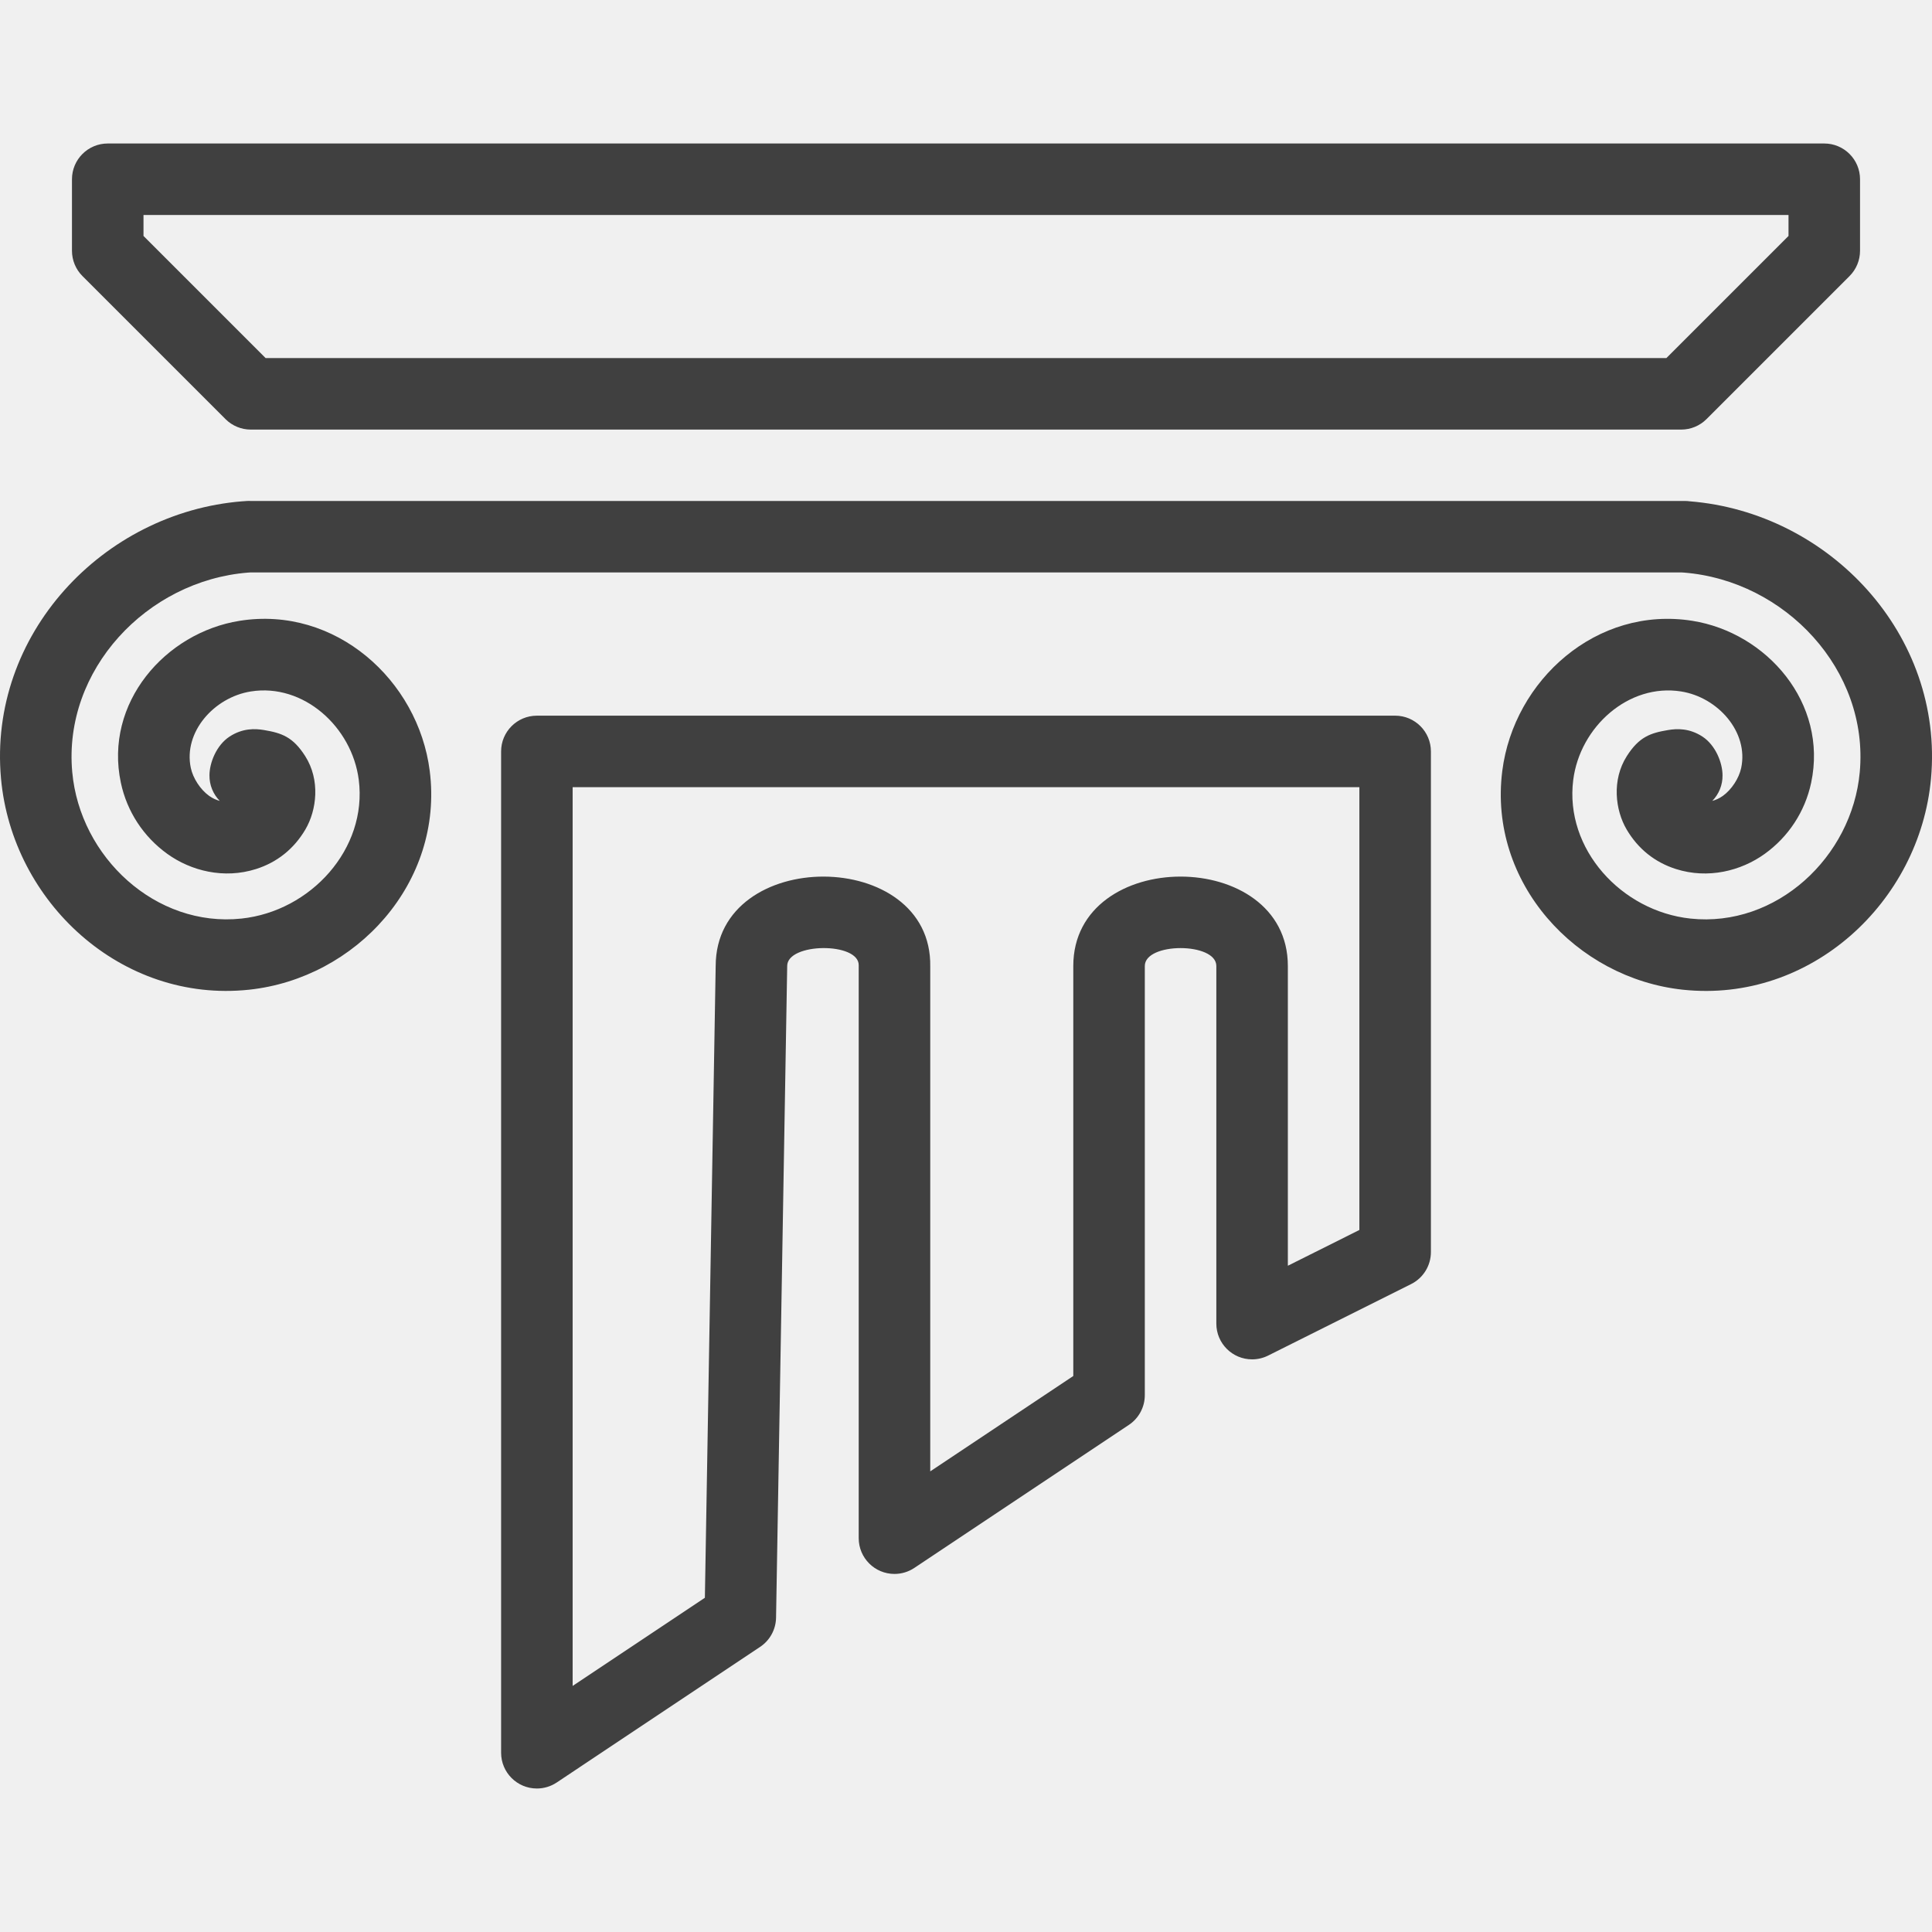
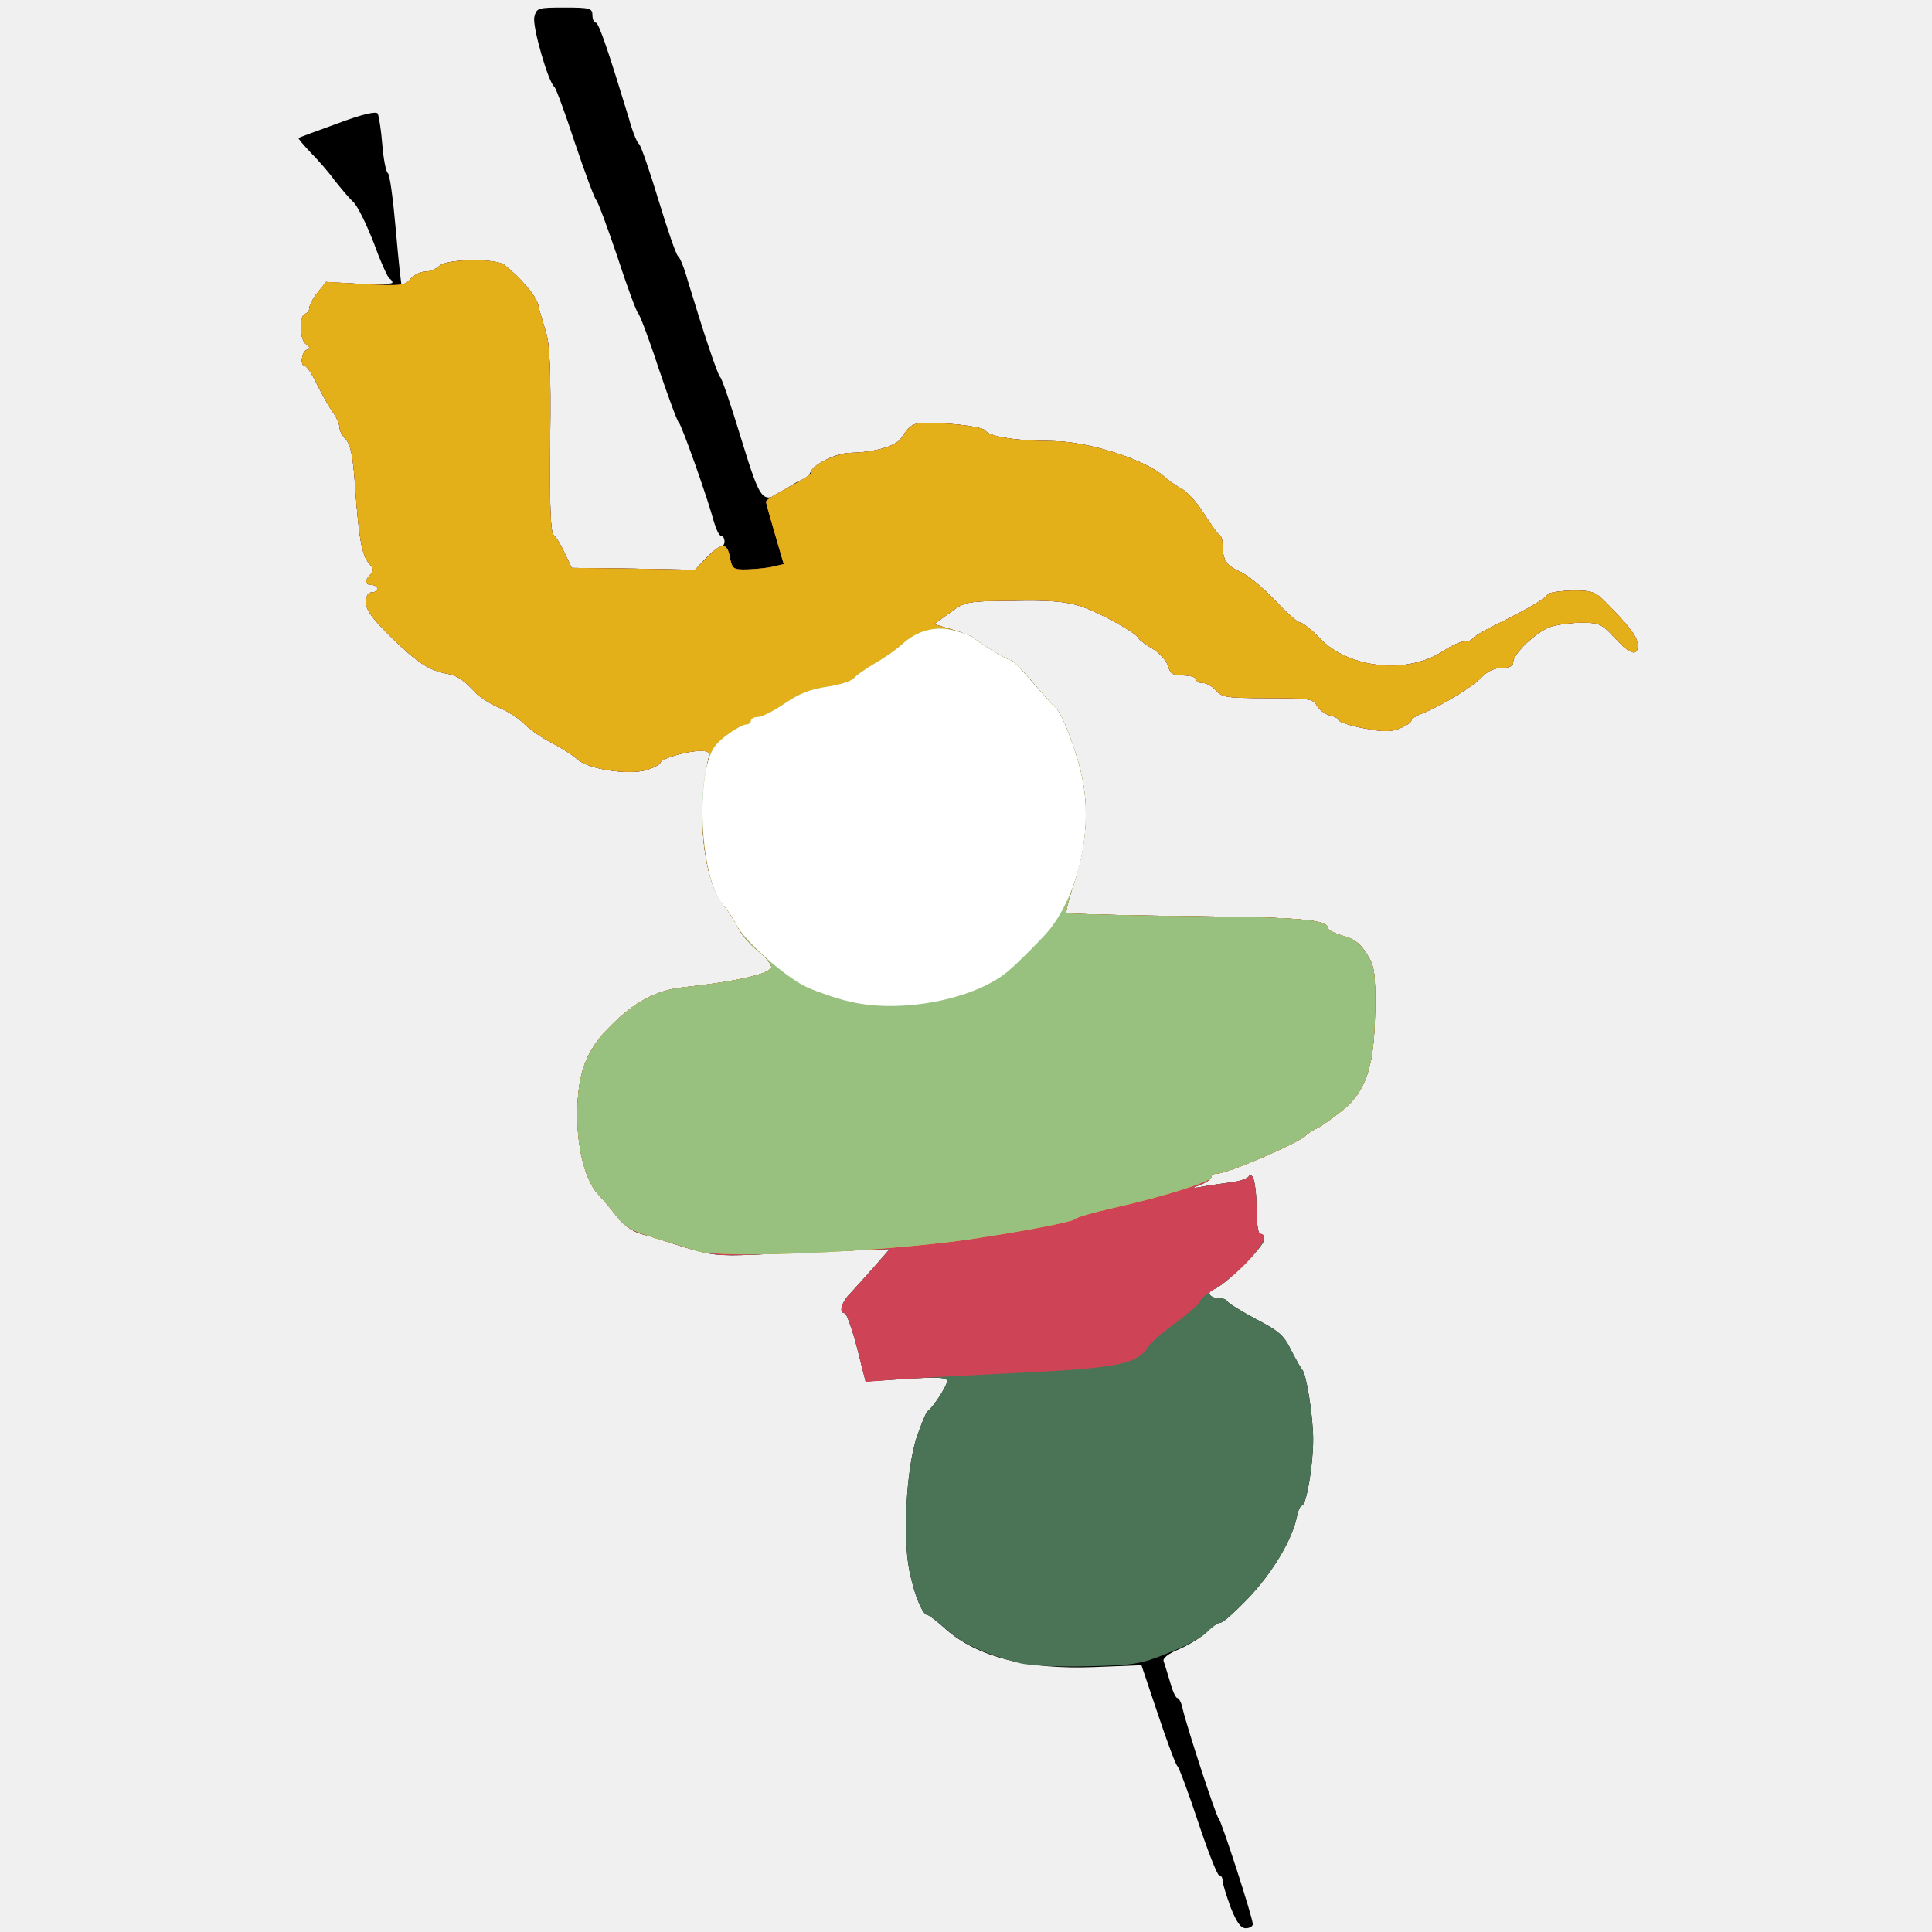
- <svg xmlns="http://www.w3.org/2000/svg" version="1.1" id="Capa_1" x="0px" y="0px" viewBox="0 0 270.125 270.125" style="enable-background:new 0 0 270.125 270.125;" xml:space="preserve" width="512px" height="512px">
-   <path color-rendering="auto" image-rendering="auto" shape-rendering="auto" color-interpolation="sRGB" d="M33.892,70.088  c-19.537,1.555-35.578,18.669-33.75,38.771c1.569,17.255,16.823,31.414,34.676,29.519c14.97-1.588,27.251-14.994,25.264-30.604  c-1.615-12.681-13.199-23.104-26.578-20.975c-10.387,1.653-18.976,11.473-16.606,22.643c0.859,4.047,3.183,7.559,6.492,9.941  c3.309,2.382,7.922,3.55,12.416,2.119c2.944-0.937,5.294-2.818,6.887-5.521c1.593-2.704,2.11-6.917-0.02-10.262  c-1.717-2.698-3.293-3.232-5.766-3.648c-1.236-0.208-2.965-0.285-4.805,0.912c-1.84,1.197-2.815,3.672-2.815,5.422  c-0.017,1.336,0.5,2.623,1.438,3.574c-0.491-0.141-0.978-0.339-1.494-0.711c-1.205-0.868-2.243-2.443-2.553-3.902  c-1.059-4.992,3.23-9.867,8.395-10.69c7.348-1.17,14.144,4.951,15.088,12.359c1.231,9.671-6.743,18.372-16.4,19.396  c-11.975,1.271-22.577-8.57-23.66-20.48C8.803,93.684,20.517,81.184,34.685,80.057c0.126-0.01,0.253-0.016,0.379-0.023h200  c0.126,0.01,0.252,0.014,0.377,0.023c14.168,1.127,25.882,13.627,24.584,27.896c-1.083,11.911-11.685,21.751-23.66,20.48  c-9.658-1.025-17.632-9.726-16.4-19.396c0.943-7.409,7.739-13.529,15.088-12.359c5.165,0.822,9.454,5.697,8.394,10.69  c-0.31,1.459-1.348,3.035-2.553,3.902c-0.516,0.371-1,0.57-1.49,0.711c0.936-0.952,1.452-2.239,1.434-3.574  c0-1.75-0.973-4.225-2.812-5.422c-1.84-1.197-3.568-1.12-4.805-0.912c-2.473,0.416-4.05,0.951-5.768,3.648  c-2.129,3.344-1.611,7.558-0.018,10.262c1.593,2.704,3.943,4.585,6.887,5.521c4.494,1.43,9.105,0.263,12.414-2.119  s5.633-5.894,6.492-9.941c2.37-11.169-6.219-20.989-16.605-22.643c-13.379-2.129-24.964,8.294-26.578,20.975  c-1.988,15.61,10.296,29.015,25.266,30.604c17.852,1.894,33.105-12.264,34.674-29.52c1.828-20.102-14.213-37.217-33.75-38.771  c-0.406-0.062-0.781-0.037-1.17-0.045h-200c-0.389-0.024-0.8,0.021-1.172,0.047L33.892,70.088z M15.063,20.063c-2.761,0-5,2.239-5,5  v10c0,1.326,0.527,2.598,1.465,3.535l20,20c0.938,0.938,2.209,1.465,3.535,1.465h200c1.326,0,2.598-0.527,3.535-1.465l20-20  c0.938-0.938,1.465-2.209,1.465-3.535v-10c0-2.761-2.239-5-5-5C255.063,20.063,15.063,20.063,15.063,20.063z M20.063,30.063h230  v2.928l-17.072,17.072H37.133l-17.07-17.072V30.063z M75.063,100.063c-2.761,0-5,2.239-5,5v140c0.001,2.762,2.24,5,5.002,4.999  c0.987,0,1.951-0.292,2.772-0.839l28.441-18.963c1.366-0.91,2.198-2.433,2.227-4.074l1.557-91.039c0-0.028,0-0.056,0-0.084  c0-3.28,10.058-3.373,10-0.09c0,0.03,0,0.06,0,0.09v80c0.001,2.762,2.24,5,5.002,4.999c0.987,0,1.951-0.292,2.772-0.839l30-20  c1.391-0.927,2.226-2.488,2.227-4.16v-60c0-3.339,10-3.339,10,0v50c0.001,2.762,2.241,5,5.003,4.998c0.775,0,1.54-0.181,2.234-0.528  l20-10c1.693-0.847,2.763-2.577,2.764-4.471v-70c0-2.761-2.239-5-5-5h-120H75.063z M80.063,110.063h110v61.908l-10,5v-41.908  c0-16.668-30-16.668-30,0v57.324l-20,13.334v-70.658v0.088c0.297-16.724-29.998-16.815-29.998-0.088v-0.086l-1.512,88.418  l-18.488,12.326V110.063L80.063,110.063z" fill="#404040" />
-   <g>
+ <svg xmlns="http://www.w3.org/2000/svg" version="1.0" width="512px" height="512px" viewBox="0 0 5120 5120" preserveAspectRatio="xMidYMid meet">
+   <g id="layer101" fill="#000000" stroke="none">
+     <path d="M3261 5054 c-11 -31 -21 -62 -21 -70 0 -8 -4 -14 -9 -14 -5 0 -30 -64 -56 -142 -26 -79 -51 -145 -55 -148 -4 -3 -27 -64 -51 -136 l-44 -131 -126 5 c-177 7 -309 -27 -392 -100 -23 -21 -45 -38 -49 -38 -13 0 -35 -53 -48 -117 -18 -89 -8 -270 19 -353 12 -35 25 -67 29 -70 15 -10 52 -68 52 -80 0 -10 -25 -11 -108 -6 l-108 7 -23 -91 c-13 -49 -28 -90 -32 -90 -17 0 -9 -29 14 -52 12 -13 41 -45 64 -71 l41 -47 -126 5 c-70 3 -175 7 -234 10 -94 4 -116 1 -185 -20 -43 -14 -94 -30 -114 -35 -24 -7 -47 -24 -65 -47 -16 -21 -37 -46 -47 -56 -34 -34 -57 -119 -57 -210 0 -112 22 -172 88 -238 66 -66 122 -95 197 -103 137 -15 222 -34 229 -52 2 -6 -13 -26 -34 -43 -22 -17 -46 -46 -55 -64 -8 -17 -26 -44 -38 -59 -37 -43 -61 -160 -54 -266 3 -48 9 -99 13 -115 6 -24 4 -27 -21 -27 -35 0 -105 21 -105 31 0 4 -16 13 -35 19 -47 15 -156 -1 -185 -28 -12 -11 -42 -30 -67 -43 -26 -13 -59 -36 -74 -51 -14 -15 -45 -34 -67 -43 -21 -9 -49 -26 -60 -38 -33 -35 -49 -46 -74 -51 -50 -9 -78 -27 -147 -93 -53 -52 -71 -76 -71 -96 0 -17 5 -27 15 -27 8 0 15 -4 15 -10 0 -5 -7 -10 -15 -10 -18 0 -19 -12 -3 -28 9 -9 8 -16 -4 -29 -19 -22 -27 -67 -37 -206 -5 -77 -12 -109 -24 -122 -9 -9 -17 -23 -17 -32 0 -8 -8 -27 -18 -41 -11 -15 -29 -48 -42 -74 -13 -27 -27 -48 -32 -48 -13 0 -9 -38 5 -43 9 -4 9 -8 -2 -15 -17 -12 -19 -74 -3 -80 7 -2 12 -9 12 -16 0 -8 10 -26 22 -41 21 -27 23 -27 110 -23 48 2 88 1 88 -3 0 -4 -4 -9 -8 -11 -4 -2 -23 -43 -41 -93 -19 -49 -43 -99 -55 -110 -12 -11 -34 -38 -50 -58 -15 -21 -44 -54 -63 -73 -19 -20 -33 -37 -32 -38 2 -2 49 -19 104 -39 64 -24 102 -33 106 -26 3 6 9 43 12 81 3 39 10 74 15 77 5 3 14 71 21 151 7 80 14 147 16 148 2 2 12 -6 22 -17 9 -12 27 -21 40 -21 12 0 28 -7 37 -15 19 -19 149 -21 173 -3 43 35 84 82 89 106 3 15 13 46 20 70 11 33 14 100 12 288 -2 170 1 247 9 252 6 4 19 25 29 47 l19 40 164 2 163 3 28 -30 c16 -17 33 -30 39 -30 6 0 11 -7 11 -15 0 -8 -4 -15 -9 -15 -5 0 -13 -17 -19 -37 -17 -64 -86 -258 -93 -263 -4 -3 -28 -68 -54 -145 -25 -77 -50 -142 -54 -145 -4 -3 -29 -70 -55 -150 -27 -80 -52 -147 -56 -150 -4 -3 -29 -70 -56 -150 -26 -80 -51 -147 -55 -150 -16 -12 -59 -161 -53 -185 6 -24 9 -25 80 -25 67 0 74 2 74 20 0 11 4 20 9 20 8 0 35 81 88 255 9 33 21 63 26 66 5 3 28 70 52 149 24 79 47 146 52 149 5 3 17 33 26 66 41 135 79 250 86 255 4 3 29 76 55 162 54 175 56 176 120 133 20 -14 41 -25 47 -25 5 0 12 -7 15 -15 10 -25 69 -55 110 -55 59 -1 117 -17 131 -37 31 -46 33 -46 126 -40 53 4 93 11 98 18 9 16 85 28 179 28 95 1 245 49 295 94 11 10 32 25 46 32 15 8 42 38 60 67 19 29 37 55 41 56 5 2 8 14 8 27 0 39 11 55 46 70 19 8 59 41 91 74 31 34 62 61 69 61 6 0 30 19 53 43 78 80 234 95 328 31 20 -13 44 -24 54 -24 9 0 19 -3 21 -7 2 -5 32 -23 68 -40 82 -41 123 -65 132 -78 4 -5 33 -9 65 -10 54 0 61 3 93 36 60 61 80 88 80 109 0 31 -21 24 -61 -20 -33 -36 -41 -40 -86 -40 -28 0 -65 5 -84 11 -38 13 -99 71 -99 94 0 10 -10 15 -30 15 -20 0 -39 9 -54 25 -23 25 -107 76 -158 96 -16 6 -28 14 -28 19 0 4 -13 13 -30 20 -24 10 -43 10 -95 0 -36 -7 -65 -16 -65 -20 0 -4 -11 -11 -25 -14 -13 -3 -29 -15 -35 -26 -10 -18 -21 -20 -130 -20 -108 0 -122 -2 -137 -20 -10 -11 -25 -20 -35 -20 -10 0 -18 -4 -18 -10 0 -5 -15 -10 -34 -10 -27 0 -35 -5 -40 -24 -3 -13 -21 -34 -40 -46 -19 -11 -36 -24 -38 -28 -6 -15 -104 -69 -153 -85 -38 -13 -82 -17 -179 -15 -125 1 -129 2 -169 32 l-42 30 50 15 c28 8 52 18 55 21 11 12 90 60 99 60 5 0 30 26 57 57 27 32 54 63 61 68 19 17 60 126 73 198 15 83 7 177 -25 272 -13 38 -21 72 -19 75 3 2 148 6 322 8 299 3 372 9 372 33 0 4 18 13 39 19 29 8 46 20 63 48 21 33 23 48 22 152 -2 145 -23 211 -87 263 -23 18 -53 40 -67 47 -14 7 -27 16 -30 19 -14 18 -207 101 -234 101 -9 0 -16 4 -16 9 0 5 -12 14 -27 20 -26 10 -26 11 -3 7 14 -3 49 -8 78 -12 28 -3 52 -12 52 -18 0 -6 5 -4 10 4 5 8 10 45 10 83 0 38 4 67 10 67 6 0 10 7 10 15 0 19 -105 122 -132 131 -22 7 -14 24 12 24 10 0 20 4 22 8 2 5 36 26 75 47 62 32 76 44 95 84 13 25 26 48 29 51 11 10 29 124 29 185 0 68 -18 175 -30 175 -4 0 -10 13 -13 29 -12 59 -61 143 -124 211 -36 38 -71 70 -78 70 -7 0 -23 11 -37 25 -13 13 -46 33 -72 45 -30 12 -46 25 -42 33 2 6 10 31 17 55 6 23 15 42 19 42 4 0 11 12 14 28 12 51 89 287 96 292 7 6 90 262 90 279 0 6 -8 11 -19 11 -13 0 -24 -16 -40 -56z" />
+   </g>
+   <g id="layer102" fill="#5e490a" stroke="none">
</g>
-   <g>
- </g>
-   <g>
- </g>
-   <g>
- </g>
-   <g>
- </g>
-   <g>
- </g>
-   <g>
- </g>
-   <g>
- </g>
-   <g>
- </g>
-   <g>
- </g>
-   <g>
- </g>
-   <g>
- </g>
-   <g>
- </g>
-   <g>
- </g>
-   <g>
- </g>
+   <g id="layer103" fill="#4b7355" stroke="none">
+     <path d="M2700 4407 c-91 -24 -150 -51 -192 -89 -24 -21 -46 -38 -50 -38 -13 0 -35 -53 -48 -117 -18 -89 -8 -270 19 -353 12 -35 25 -67 29 -70 15 -10 52 -68 52 -80 0 -10 -25 -11 -108 -6 l-108 7 -23 -91 c-13 -49 -28 -90 -32 -90 -17 0 -9 -29 14 -52 12 -13 41 -45 64 -71 l41 -47 -126 5 c-70 3 -175 7 -234 10 -94 4 -116 1 -185 -20 -43 -14 -94 -30 -114 -35 -24 -7 -47 -24 -65 -47 -16 -21 -37 -46 -47 -56 -34 -34 -57 -119 -57 -210 0 -112 22 -172 88 -238 66 -66 122 -95 197 -103 137 -15 222 -34 229 -52 2 -6 -13 -26 -34 -43 -22 -17 -46 -46 -55 -64 -8 -17 -26 -44 -38 -59 -37 -43 -61 -160 -54 -266 3 -48 9 -99 13 -115 6 -24 4 -27 -21 -27 -35 0 -105 21 -105 31 0 4 -16 13 -35 19 -47 15 -156 -1 -185 -28 -12 -11 -42 -30 -67 -43 -26 -13 -59 -36 -74 -51 -14 -15 -45 -34 -67 -43 -21 -9 -49 -26 -60 -38 -33 -35 -49 -46 -74 -51 -50 -9 -78 -27 -147 -93 -53 -52 -71 -76 -71 -96 0 -17 5 -27 15 -27 8 0 15 -4 15 -10 0 -5 -7 -10 -15 -10 -18 0 -19 -12 -3 -28 9 -9 8 -16 -4 -29 -19 -22 -27 -67 -37 -206 -5 -77 -12 -109 -24 -122 -9 -9 -17 -23 -17 -32 0 -8 -8 -27 -18 -41 -11 -15 -29 -48 -42 -74 -13 -27 -27 -48 -32 -48 -13 0 -9 -38 5 -43 9 -4 9 -8 -2 -15 -17 -12 -19 -74 -3 -80 7 -2 12 -9 12 -16 0 -8 10 -26 22 -41 l22 -28 103 6 c95 5 106 4 121 -14 9 -10 26 -19 39 -19 12 0 28 -7 37 -15 19 -19 149 -21 173 -2 43 34 84 81 89 105 3 15 13 46 20 70 11 33 14 100 12 288 -2 170 1 247 9 252 6 4 19 25 29 47 l19 40 164 2 163 3 27 -28 c42 -45 58 -46 65 -6 7 33 9 34 49 33 23 -1 54 -4 68 -8 l26 -6 -23 -79 c-13 -44 -24 -83 -24 -86 0 -4 15 -14 33 -24 76 -41 87 -48 87 -56 0 -17 69 -50 106 -50 59 -1 117 -17 131 -37 31 -46 33 -46 126 -40 53 4 93 11 98 18 9 16 85 28 179 28 95 1 245 49 295 94 11 10 32 25 46 32 15 8 42 38 60 67 19 29 37 55 41 56 5 2 8 14 8 27 0 39 11 55 46 70 19 8 59 41 91 74 31 34 62 61 69 61 6 0 30 19 53 43 78 80 234 95 328 31 20 -13 44 -24 54 -24 9 0 19 -3 21 -7 2 -5 32 -23 68 -40 82 -41 123 -65 132 -78 4 -5 33 -9 65 -10 54 0 61 3 93 36 60 61 80 88 80 109 0 31 -21 24 -61 -20 -33 -36 -41 -40 -86 -40 -28 0 -65 5 -84 11 -38 13 -99 71 -99 94 0 10 -10 15 -30 15 -20 0 -39 9 -54 25 -23 25 -107 76 -158 96 -16 6 -28 14 -28 19 0 4 -13 13 -30 20 -24 10 -43 10 -95 0 -36 -7 -65 -16 -65 -20 0 -4 -11 -11 -25 -14 -13 -3 -29 -15 -35 -26 -10 -18 -21 -20 -130 -20 -108 0 -122 -2 -137 -20 -10 -11 -25 -20 -35 -20 -10 0 -18 -4 -18 -10 0 -5 -15 -10 -34 -10 -27 0 -35 -5 -40 -24 -3 -13 -21 -34 -40 -46 -19 -11 -36 -24 -38 -28 -6 -15 -104 -69 -153 -85 -38 -13 -82 -17 -179 -15 -125 1 -129 2 -169 32 l-42 30 50 15 c28 8 52 18 55 21 11 12 90 60 99 60 5 0 30 26 57 58 27 31 54 62 61 67 19 17 60 126 73 198 15 83 7 177 -25 272 -13 38 -21 72 -19 75 3 2 148 6 322 8 299 3 372 9 372 33 0 4 18 13 39 19 29 8 46 20 63 48 21 33 23 48 22 152 -2 145 -23 211 -87 263 -23 18 -53 40 -67 47 -14 7 -27 16 -30 19 -14 18 -207 101 -234 101 -9 0 -16 4 -16 9 0 5 -12 14 -27 20 -26 10 -26 11 -3 7 14 -3 49 -8 78 -12 28 -3 52 -12 52 -18 0 -6 5 -4 10 4 5 8 10 45 10 83 0 38 4 67 10 67 6 0 10 7 10 15 0 19 -105 122 -132 131 -22 7 -14 24 12 24 10 0 20 4 22 8 2 5 36 26 75 47 62 32 76 44 95 84 13 25 26 48 29 51 11 10 29 124 29 185 0 68 -18 175 -30 175 -4 0 -10 13 -13 29 -12 59 -61 143 -124 211 -36 38 -71 70 -78 70 -7 0 -23 11 -36 25 -13 14 -60 39 -104 56 -74 30 -91 32 -215 35 -82 2 -153 -2 -180 -9z" />
+   </g>
+   <g id="layer104" fill="#cf4356" stroke="none">
+     <path d="M2271 3571 c-13 -50 -28 -91 -32 -91 -17 0 -9 -29 14 -52 12 -13 41 -45 64 -71 l41 -47 -126 5 c-70 3 -175 7 -234 10 -94 4 -116 1 -185 -20 -43 -14 -94 -30 -114 -35 -24 -7 -47 -24 -65 -47 -16 -21 -37 -46 -47 -56 -34 -34 -57 -119 -57 -210 0 -112 22 -172 88 -238 66 -66 122 -95 197 -103 137 -15 222 -34 229 -52 2 -6 -13 -26 -34 -43 -22 -17 -46 -46 -55 -64 -8 -17 -26 -44 -38 -59 -37 -43 -61 -160 -54 -266 3 -48 9 -99 13 -114 6 -25 4 -28 -21 -28 -35 0 -105 21 -105 31 0 4 -16 13 -35 19 -47 15 -156 -1 -185 -28 -12 -11 -42 -30 -67 -43 -26 -13 -59 -36 -74 -51 -14 -15 -45 -34 -67 -43 -21 -9 -49 -26 -60 -38 -33 -35 -49 -46 -74 -51 -50 -9 -78 -27 -147 -93 -53 -52 -71 -76 -71 -96 0 -17 5 -27 15 -27 8 0 15 -4 15 -10 0 -5 -7 -10 -15 -10 -18 0 -19 -12 -3 -28 9 -9 8 -16 -4 -29 -19 -22 -27 -67 -37 -206 -5 -77 -12 -109 -24 -122 -9 -9 -17 -23 -17 -32 0 -8 -8 -27 -18 -41 -11 -15 -29 -48 -42 -74 -13 -27 -27 -48 -32 -48 -13 0 -9 -38 5 -43 9 -4 9 -8 -2 -15 -17 -12 -19 -74 -3 -80 7 -2 12 -9 12 -16 0 -8 10 -26 22 -41 l22 -28 103 6 c95 5 106 4 121 -14 9 -10 26 -19 39 -19 12 0 28 -7 37 -15 19 -19 149 -21 173 -2 43 34 84 81 89 105 3 15 13 46 20 70 11 33 14 100 12 288 -2 170 1 247 9 252 6 4 19 25 29 47 l19 40 164 2 163 3 27 -28 c42 -45 58 -46 65 -6 7 33 9 34 49 33 23 -1 54 -4 68 -8 l26 -6 -23 -79 c-13 -44 -24 -83 -24 -86 0 -4 15 -14 33 -24 76 -41 87 -48 87 -56 0 -17 69 -50 106 -50 59 -1 117 -17 131 -37 31 -46 33 -46 126 -40 53 4 93 11 98 18 9 16 85 28 179 28 95 1 245 49 295 94 11 10 32 25 46 32 15 8 42 38 60 67 19 29 37 55 41 56 5 2 8 14 8 27 0 39 11 55 46 70 19 8 59 41 91 74 31 34 62 61 69 61 6 0 30 19 53 43 78 80 234 95 328 31 20 -13 44 -24 54 -24 9 0 19 -3 21 -7 2 -5 32 -23 68 -40 82 -41 123 -65 132 -78 4 -5 33 -9 65 -10 54 0 61 3 93 36 60 61 80 88 80 109 0 31 -21 24 -61 -20 -33 -36 -41 -40 -86 -40 -28 0 -65 5 -84 11 -38 13 -99 71 -99 94 0 10 -10 15 -30 15 -20 0 -39 9 -54 25 -23 25 -107 76 -158 96 -16 6 -28 14 -28 19 0 4 -13 13 -30 20 -24 10 -43 10 -95 0 -36 -7 -65 -16 -65 -20 0 -4 -11 -11 -25 -14 -13 -3 -29 -15 -35 -26 -10 -18 -21 -20 -130 -20 -108 0 -122 -2 -137 -20 -10 -11 -25 -20 -35 -20 -10 0 -18 -4 -18 -10 0 -5 -15 -10 -34 -10 -27 0 -35 -5 -40 -24 -3 -13 -21 -34 -40 -46 -19 -11 -36 -24 -38 -28 -6 -15 -104 -69 -153 -85 -38 -13 -82 -17 -179 -15 -125 1 -129 2 -169 32 l-42 30 50 15 c28 8 52 18 55 21 11 12 90 60 99 60 5 0 30 26 57 58 27 31 54 62 61 67 19 17 60 126 73 198 15 83 7 177 -25 272 -13 38 -21 72 -19 75 3 2 148 6 322 8 299 3 372 9 372 33 0 4 18 13 39 19 29 8 46 20 63 48 21 33 23 48 22 152 -2 145 -23 211 -87 263 -23 18 -53 40 -67 47 -14 7 -27 16 -30 19 -14 18 -207 101 -234 101 -9 0 -16 4 -16 9 0 5 -12 14 -27 20 -26 10 -26 11 -3 7 14 -3 49 -8 78 -12 28 -3 52 -12 52 -18 0 -6 5 -4 10 4 5 8 10 45 10 83 0 38 4 67 10 67 38 0 -42 96 -121 146 -22 13 -39 28 -39 33 0 5 -28 29 -62 55 -35 25 -69 54 -75 65 -30 47 -82 57 -358 70 -143 7 -289 15 -325 18 l-66 5 -23 -91z" />
+   </g>
+   <g id="layer105" fill="#e3b019" stroke="none">
+     <path d="M1845 3315 c-22 -8 -72 -23 -112 -35 -58 -18 -77 -28 -100 -58 -15 -20 -36 -45 -46 -55 -34 -34 -57 -119 -57 -210 0 -112 22 -172 88 -238 66 -66 122 -95 197 -103 137 -15 222 -34 229 -52 2 -6 -13 -26 -34 -43 -22 -17 -46 -46 -55 -64 -8 -17 -26 -44 -38 -59 -37 -43 -61 -160 -54 -266 3 -48 9 -99 13 -114 6 -25 4 -28 -21 -28 -35 0 -105 21 -105 31 0 4 -16 13 -35 19 -47 15 -156 -1 -185 -28 -12 -11 -42 -30 -67 -43 -26 -13 -59 -36 -74 -51 -14 -15 -45 -34 -67 -43 -21 -9 -49 -26 -60 -38 -33 -35 -49 -46 -74 -51 -50 -9 -78 -27 -147 -93 -53 -52 -71 -76 -71 -96 0 -17 5 -27 15 -27 8 0 15 -4 15 -10 0 -5 -7 -10 -15 -10 -18 0 -19 -12 -3 -28 9 -9 8 -16 -4 -29 -19 -22 -27 -67 -37 -206 -5 -77 -12 -109 -24 -122 -9 -9 -17 -23 -17 -32 0 -8 -8 -27 -18 -41 -11 -15 -29 -48 -42 -75 -13 -26 -27 -47 -32 -47 -13 0 -9 -38 5 -43 9 -4 9 -8 -2 -15 -17 -12 -19 -74 -3 -80 7 -2 12 -9 12 -16 0 -8 10 -26 22 -41 l22 -28 103 6 c95 5 106 4 121 -14 9 -10 26 -19 39 -19 12 0 28 -7 37 -15 19 -19 149 -21 173 -3 43 35 84 82 89 106 3 15 13 46 20 70 11 33 14 100 12 288 -2 170 1 247 9 252 6 4 19 25 29 47 l19 40 164 2 163 3 27 -28 c42 -45 58 -46 65 -6 7 33 9 34 49 33 23 -1 54 -4 68 -8 l26 -6 -23 -79 c-13 -44 -24 -83 -24 -86 0 -4 15 -14 33 -24 76 -41 87 -48 87 -56 0 -17 69 -50 106 -50 59 -1 117 -17 131 -37 31 -46 33 -46 126 -40 53 4 93 11 98 18 9 16 85 28 179 28 95 1 245 49 295 94 11 10 32 25 46 32 15 8 42 38 60 67 19 29 37 55 41 56 5 2 8 14 8 27 0 39 11 55 46 70 19 8 59 41 91 74 31 34 62 61 69 61 6 0 30 19 53 43 78 80 234 95 328 31 20 -13 44 -24 54 -24 9 0 19 -3 21 -7 2 -5 32 -23 68 -40 82 -41 123 -65 132 -78 4 -5 33 -9 65 -10 54 0 61 3 93 36 60 61 80 88 80 109 0 31 -21 24 -61 -20 -33 -36 -41 -40 -86 -40 -28 0 -65 5 -84 11 -38 13 -99 71 -99 94 0 10 -10 15 -30 15 -20 0 -39 9 -54 25 -23 25 -107 76 -158 96 -16 6 -28 14 -28 19 0 4 -13 13 -30 20 -24 10 -43 10 -95 0 -36 -7 -65 -16 -65 -20 0 -4 -11 -11 -25 -14 -13 -3 -29 -15 -35 -26 -10 -18 -21 -20 -130 -20 -108 0 -122 -2 -137 -20 -10 -11 -25 -20 -35 -20 -10 0 -18 -4 -18 -10 0 -5 -15 -10 -34 -10 -27 0 -35 -5 -40 -24 -3 -13 -21 -34 -40 -46 -19 -11 -36 -24 -38 -28 -6 -15 -104 -69 -153 -85 -38 -13 -82 -17 -179 -15 -125 1 -129 2 -169 32 l-42 30 50 15 c28 8 52 18 55 21 11 12 90 60 99 60 5 0 30 26 57 58 27 31 54 62 61 67 19 17 60 126 73 198 15 83 7 177 -25 272 -13 38 -21 72 -19 75 3 2 148 6 322 8 299 3 372 9 372 33 0 4 18 13 39 19 29 8 46 20 63 48 21 33 23 48 22 152 -2 145 -23 211 -87 263 -23 18 -53 40 -67 47 -14 7 -27 16 -30 19 -14 18 -207 101 -234 101 -9 0 -16 4 -16 10 0 11 -125 51 -259 81 -53 12 -98 25 -101 29 -6 8 -143 34 -285 55 -241 34 -654 51 -720 30z" />
+   </g>
+   <g id="layer106" fill="#98c17f" stroke="none">
+     <path d="M1845 3315 c-22 -8 -72 -23 -112 -35 -58 -18 -77 -28 -100 -58 -15 -20 -36 -45 -46 -55 -34 -34 -57 -119 -57 -210 0 -112 22 -172 88 -238 66 -66 122 -95 197 -103 137 -15 222 -34 229 -52 2 -6 -13 -26 -34 -43 -22 -17 -46 -46 -55 -65 -9 -18 -25 -43 -37 -56 -49 -52 -73 -249 -45 -369 11 -43 20 -58 52 -82 21 -16 45 -29 52 -29 7 0 13 -4 13 -10 0 -5 8 -10 19 -10 10 0 42 -16 71 -36 38 -26 69 -38 112 -44 33 -5 65 -15 71 -23 7 -8 32 -25 57 -40 25 -14 56 -36 70 -49 41 -38 92 -51 142 -36 24 6 45 15 48 18 10 11 90 60 99 60 5 0 30 26 57 58 27 31 54 62 61 67 19 17 60 126 73 198 15 83 7 177 -25 272 -13 38 -21 72 -19 75 3 2 148 6 322 8 299 3 372 9 372 33 0 4 18 13 39 19 29 8 46 20 63 48 21 33 23 48 22 152 -2 145 -23 211 -87 263 -23 18 -53 40 -67 47 -14 7 -27 16 -30 19 -14 18 -207 101 -234 101 -9 0 -16 4 -16 10 0 11 -125 51 -259 81 -53 12 -98 25 -101 29 -6 8 -143 34 -285 55 -241 34 -654 51 -720 30z" />
+   </g>
+   <g id="layer107" fill="#ffffff" stroke="none">
+     <path d="M2255 2655 c-33 -7 -85 -25 -115 -38 -59 -27 -168 -124 -190 -169 -7 -15 -22 -37 -33 -49 -48 -51 -71 -249 -44 -368 11 -43 20 -58 52 -82 21 -16 45 -29 52 -29 7 0 13 -4 13 -10 0 -5 8 -10 19 -10 10 0 42 -16 71 -36 38 -26 69 -38 112 -44 33 -5 65 -15 71 -23 7 -8 32 -25 57 -40 25 -14 56 -36 70 -49 41 -38 92 -51 142 -36 24 6 45 15 48 18 10 11 90 60 99 60 5 0 30 26 57 58 27 31 54 62 61 67 19 17 60 126 73 198 24 133 -12 292 -88 390 -17 21 -84 89 -112 112 -89 74 -282 111 -415 80z" />
+   </g>
</svg>
